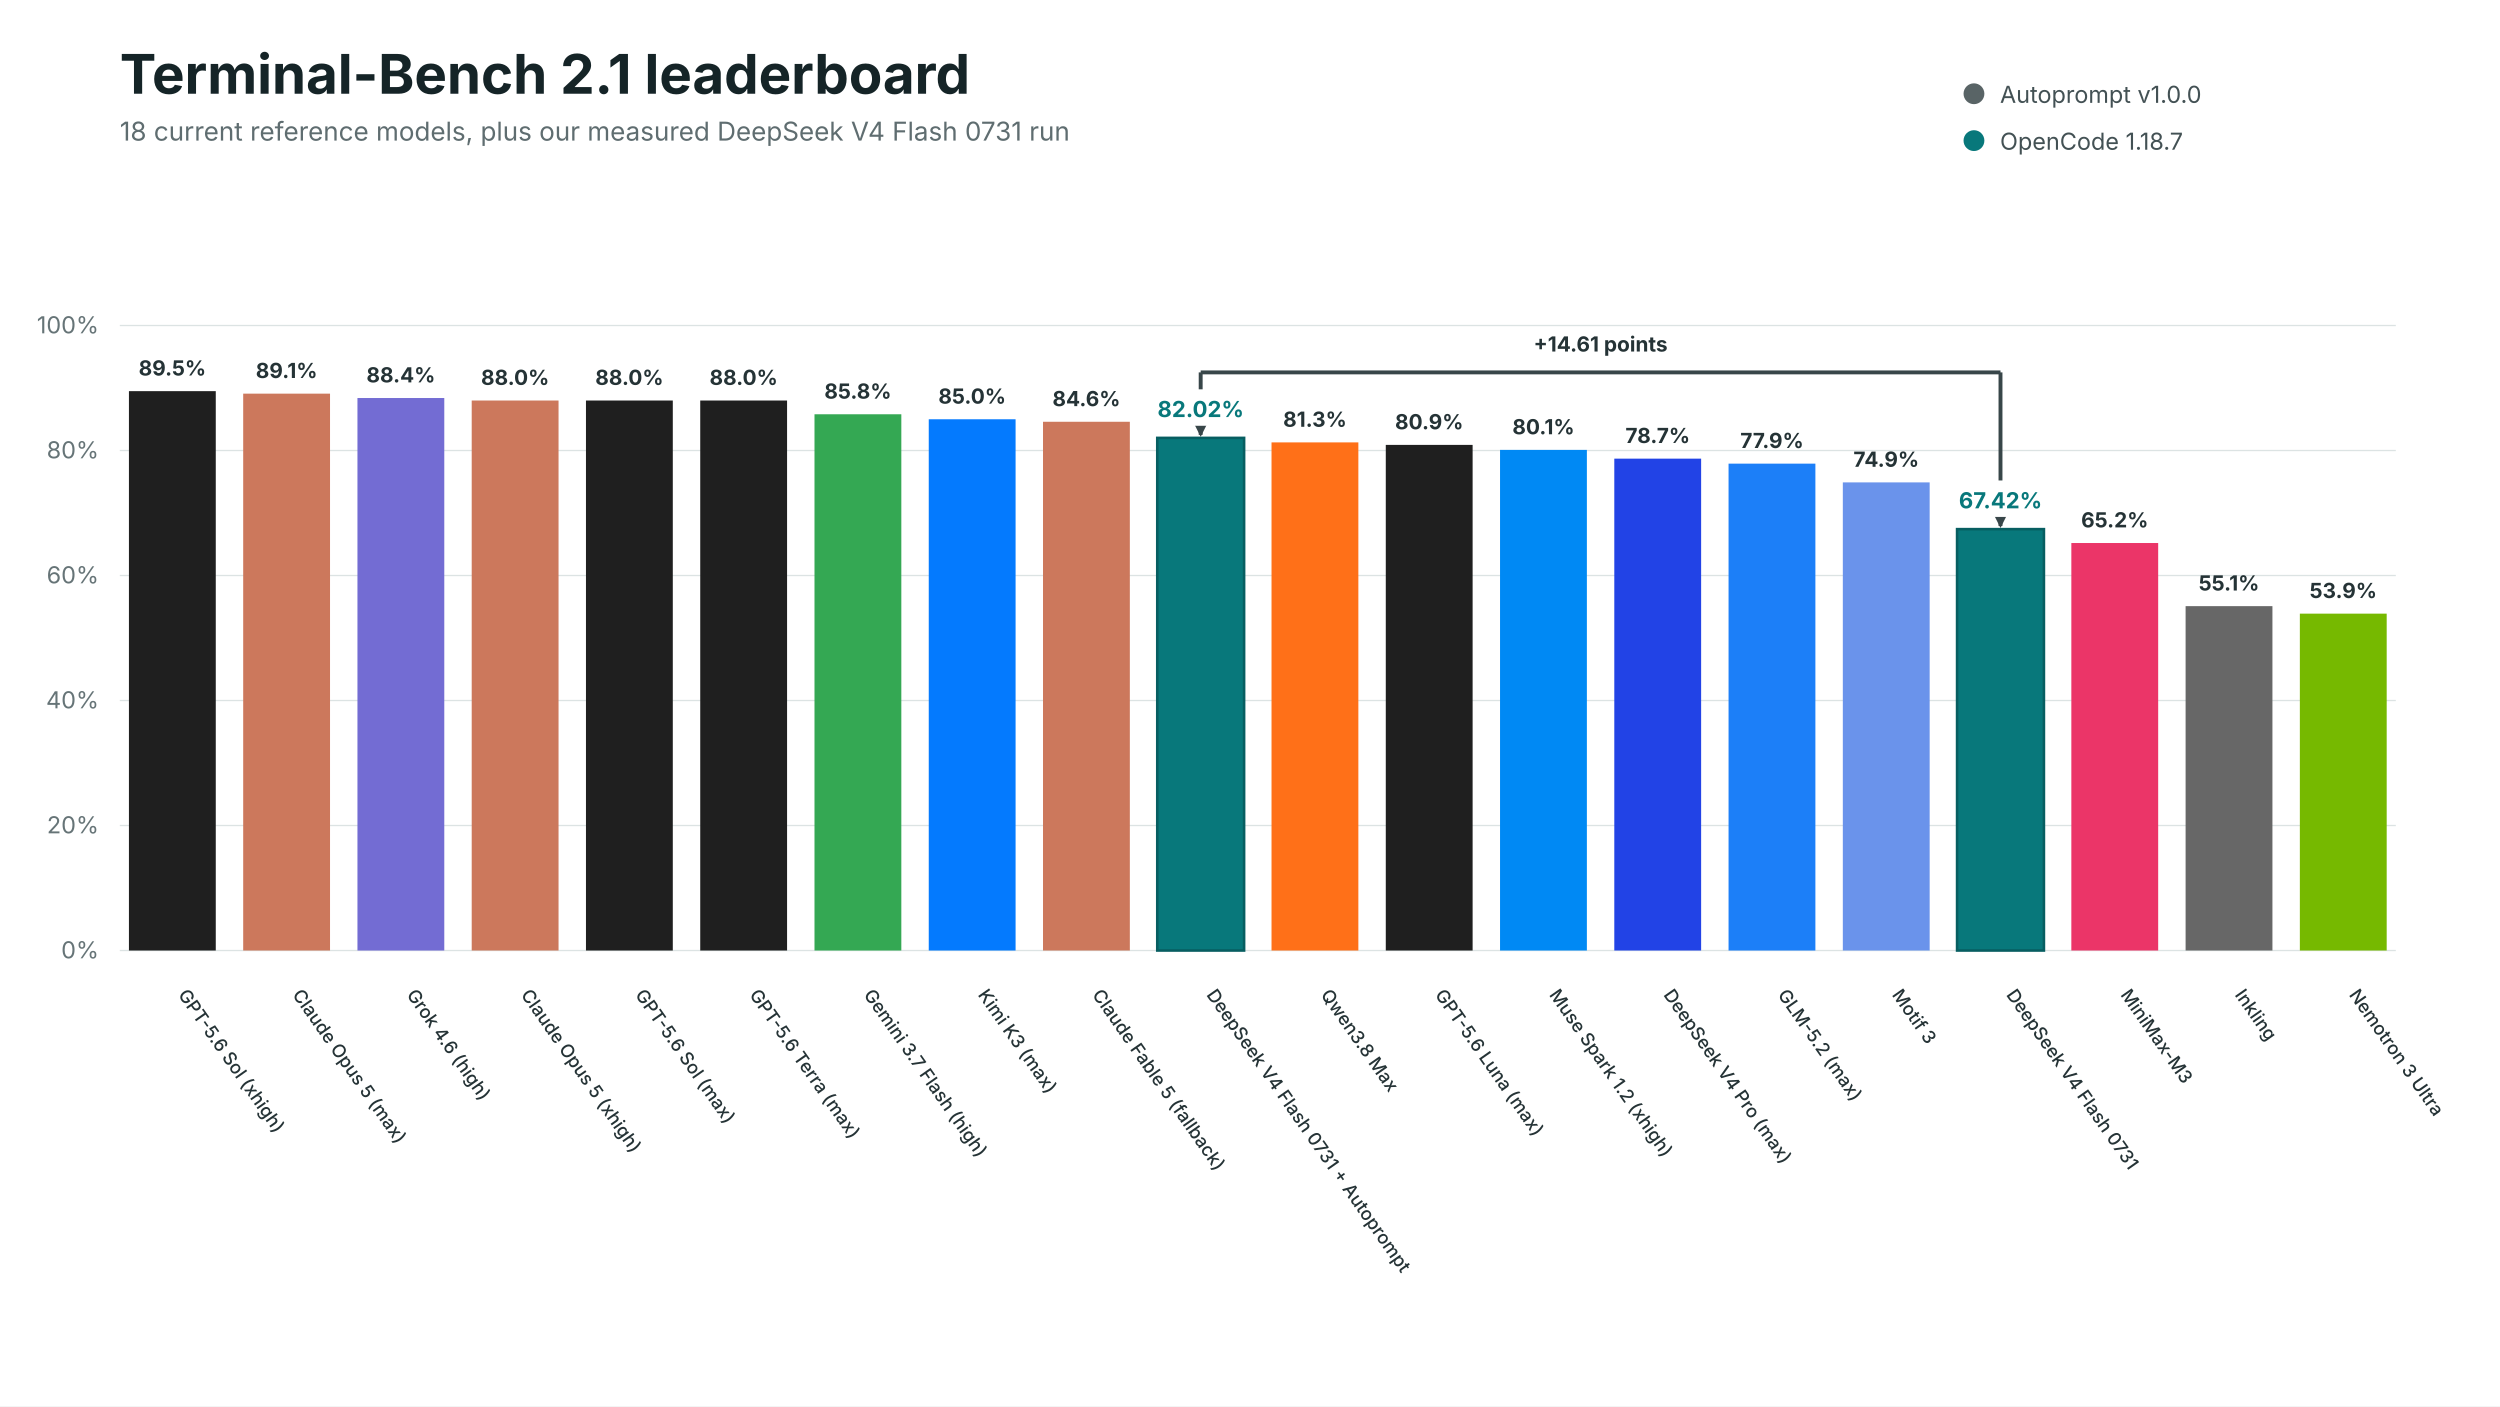
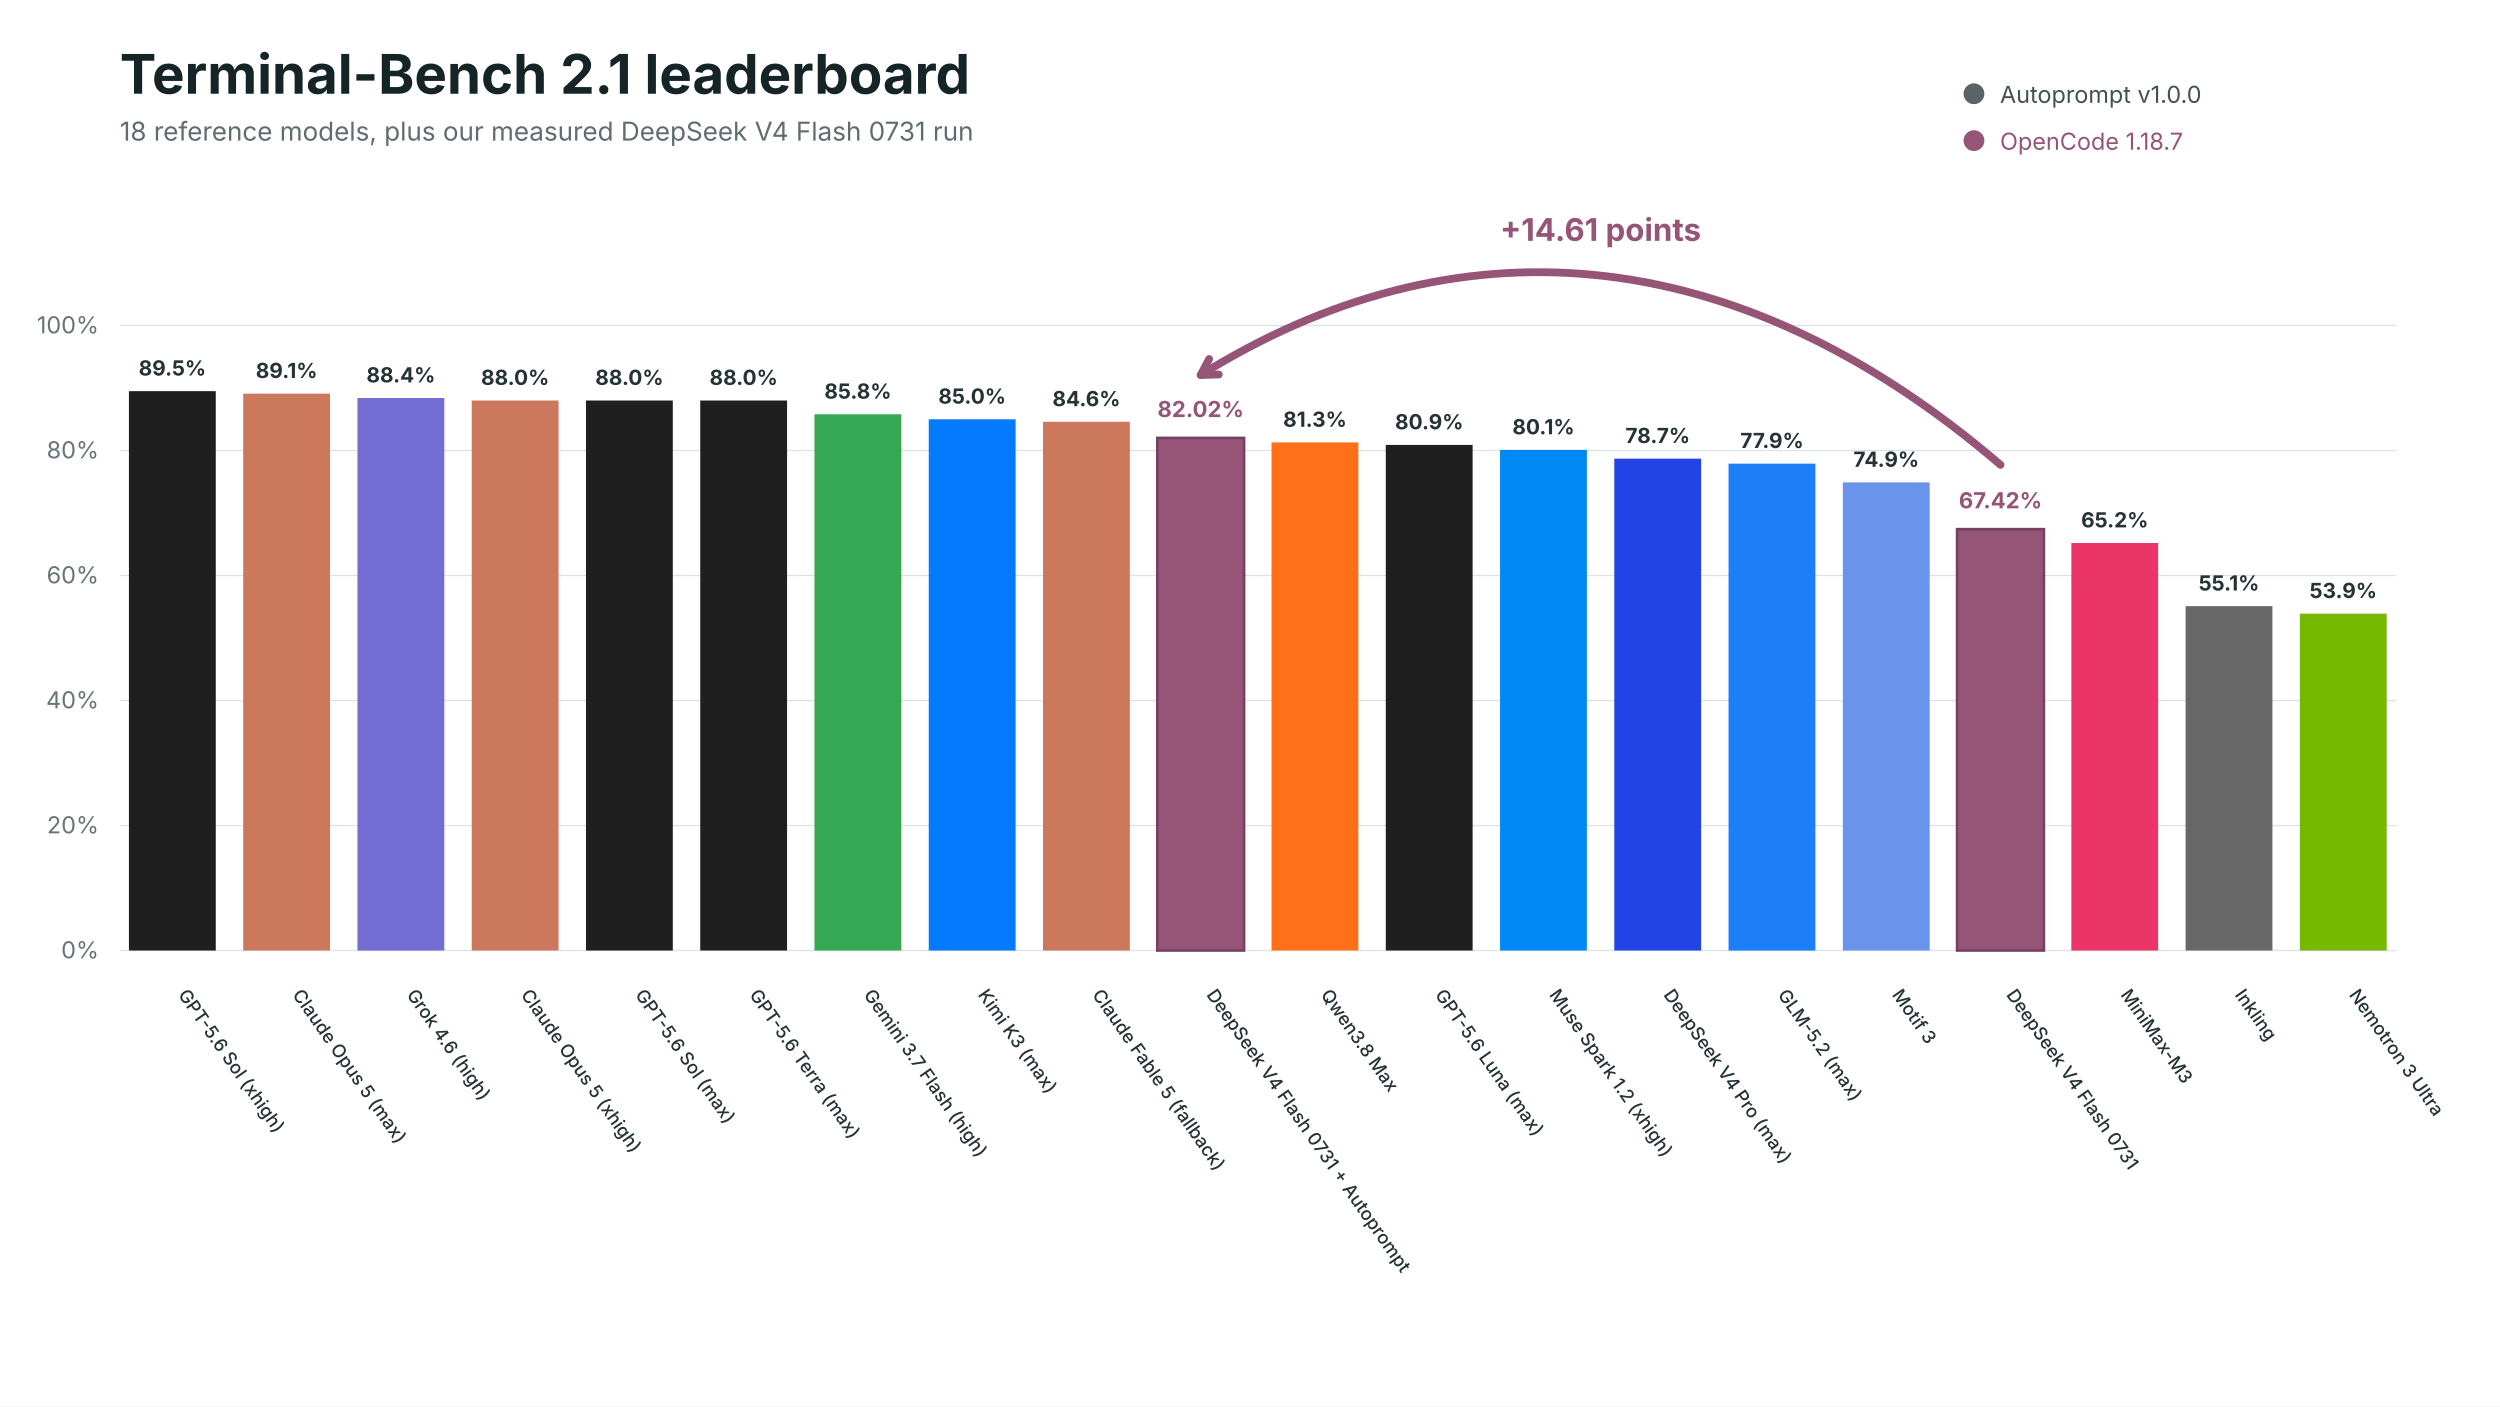
<svg xmlns="http://www.w3.org/2000/svg" viewBox="0 0 1920 1080" role="img" aria-labelledby="title desc">
  <defs>
-     <marker id="arrow" markerWidth="12" markerHeight="12" refX="10.5" refY="6" orient="auto" markerUnits="userSpaceOnUse">
-       <path d="M0 0L12 6L0 12Z" fill="#384649" />
+     <marker id="arrow" markerWidth="24" markerHeight="24" refX="18" refY="12" orient="auto" markerUnits="userSpaceOnUse">
+       <path d="M6 5L18 12L6 19" fill="none" stroke="#965477" stroke-width="6" stroke-linecap="round" stroke-linejoin="round" />
    </marker>
-     <style>text{font-family:Inter,-apple-system,BlinkMacSystemFont,"Segoe UI","Noto Sans","Microsoft YaHei","Malgun Gothic","Noto Sans Arabic",sans-serif}.grid{stroke:#dce3e3;stroke-width:1}.tick{fill:#667477;font-size:18px}.model{fill:#253336;font-size:14px;font-weight:550}.value{fill:#253336;font-size:16px;font-weight:700}.measured-value{fill:#08787b;font-size:17px;font-weight:750}.measured-inside{fill:#ffffff;font-size:17px;font-weight:750}.legend{fill:#435154;font-size:18px}.source{fill:#738083;font-size:15px}.title{fill:#152427;font-size:42px;font-weight:720}.subtitle{fill:#5f6d70;font-size:20px}</style>
+     <style>text{font-family:Inter,-apple-system,BlinkMacSystemFont,"Segoe UI","Noto Sans","Microsoft YaHei","Malgun Gothic","Noto Sans Arabic",sans-serif}.grid{stroke:#dce3e3;stroke-width:1}.tick{fill:#667477;font-size:18px}.model{fill:#253336;font-size:14px;font-weight:550}.value{fill:#253336;font-size:16px;font-weight:700}.measured-value{fill:#965477;font-size:17px;font-weight:750}.measured-inside{fill:#ffffff;font-size:17px;font-weight:750}.legend{fill:#435154;font-size:18px}.source{fill:#738083;font-size:15px}.title{fill:#152427;font-size:42px;font-weight:720}.subtitle{fill:#5f6d70;font-size:20px}</style>
  </defs>
  <rect width="1920" height="1080" fill="#ffffff" />
  <text x="92" y="72" class="title">Terminal-Bench 2.1 leaderboard</text>
-   <text x="92" y="108" class="subtitle">18 current reference models, plus our measured DeepSeek V4 Flash 0731 run</text>
+   <text x="92" y="108" class="subtitle">18 reference models, plus our measured DeepSeek V4 Flash 0731 run</text>
  <circle cx="1516" cy="72" r="8" fill="#596466" />
  <text x="1536" y="79" class="legend">Autoprompt v1.0.0</text>
-   <circle cx="1516" cy="108" r="8" fill="#08787b" />
-   <text x="1536" y="115" class="legend">OpenCode 1.18.7</text>
+   <circle cx="1516" cy="108" r="8" fill="#965477" />
+   <text x="1536" y="115" class="legend" style="fill:#965477">OpenCode 1.18.7</text>
  <line x1="92" y1="730" x2="1840" y2="730" class="grid" />
  <text x="76" y="736" text-anchor="end" class="tick">0%</text>
  <line x1="92" y1="634" x2="1840" y2="634" class="grid" />
  <text x="76" y="640" text-anchor="end" class="tick">20%</text>
  <line x1="92" y1="538" x2="1840" y2="538" class="grid" />
  <text x="76" y="544" text-anchor="end" class="tick">40%</text>
  <line x1="92" y1="442" x2="1840" y2="442" class="grid" />
  <text x="76" y="448" text-anchor="end" class="tick">60%</text>
  <line x1="92" y1="346" x2="1840" y2="346" class="grid" />
  <text x="76" y="352" text-anchor="end" class="tick">80%</text>
  <line x1="92" y1="250" x2="1840" y2="250" class="grid" />
  <text x="76" y="256" text-anchor="end" class="tick">100%</text>
  <rect x="99.02" y="300.40" width="66.69" height="429.60" fill="#1f1f1f" />
  <text x="132.37" y="288.40" text-anchor="middle" class="value">89.5%</text>
  <text transform="translate(136.37 764) rotate(55)" class="model">GPT-5.6 Sol (xhigh)</text>
  <rect x="186.77" y="302.32" width="66.69" height="427.68" fill="#cc785c" />
  <text x="220.12" y="290.32" text-anchor="middle" class="value">89.1%</text>
  <text transform="translate(224.12 764) rotate(55)" class="model">Claude Opus 5 (max)</text>
  <rect x="274.52" y="305.68" width="66.69" height="424.32" fill="#736cd3" />
  <text x="307.87" y="293.68" text-anchor="middle" class="value">88.4%</text>
  <text transform="translate(311.87 764) rotate(55)" class="model">Grok 4.6 (high)</text>
  <rect x="362.27" y="307.60" width="66.69" height="422.40" fill="#cc785c" />
  <text x="395.62" y="295.60" text-anchor="middle" class="value">88.0%</text>
  <text transform="translate(399.62 764) rotate(55)" class="model">Claude Opus 5 (xhigh)</text>
  <rect x="450.02" y="307.60" width="66.69" height="422.40" fill="#1f1f1f" />
  <text x="483.37" y="295.60" text-anchor="middle" class="value">88.0%</text>
  <text transform="translate(487.37 764) rotate(55)" class="model">GPT-5.6 Sol (max)</text>
  <rect x="537.78" y="307.60" width="66.69" height="422.40" fill="#1f1f1f" />
  <text x="571.12" y="295.60" text-anchor="middle" class="value">88.0%</text>
  <text transform="translate(575.12 764) rotate(55)" class="model">GPT-5.6 Terra (max)</text>
  <rect x="625.53" y="318.16" width="66.69" height="411.84" fill="#34a853" />
  <text x="658.87" y="306.16" text-anchor="middle" class="value">85.8%</text>
  <text transform="translate(662.87 764) rotate(55)" class="model">Gemini 3.7 Flash (high)</text>
  <rect x="713.28" y="322.00" width="66.69" height="408.00" fill="#047afe" />
  <text x="746.62" y="310.00" text-anchor="middle" class="value">85.0%</text>
  <text transform="translate(750.62 764) rotate(55)" class="model">Kimi K3 (max)</text>
  <rect x="801.03" y="323.92" width="66.69" height="406.08" fill="#cc785c" />
  <text x="834.37" y="311.92" text-anchor="middle" class="value">84.6%</text>
  <text transform="translate(838.37 764) rotate(55)" class="model">Claude Fable 5 (fallback)</text>
-   <rect x="888.78" y="336.30" width="66.69" height="393.70" fill="#08787b" stroke="#075e61" stroke-width="2" />
+   <rect x="888.78" y="336.30" width="66.69" height="393.70" fill="#965477" stroke="#754064" stroke-width="2" />
  <text transform="translate(926.12 764) rotate(55)" class="model">DeepSeek V4 Flash 0731 + Autoprompt</text>
  <rect x="976.53" y="339.76" width="66.69" height="390.24" fill="#ff7018" />
  <text x="1009.88" y="327.76" text-anchor="middle" class="value">81.3%</text>
  <text transform="translate(1013.88 764) rotate(55)" class="model">Qwen3.8 Max</text>
  <rect x="1064.28" y="341.68" width="66.69" height="388.32" fill="#1f1f1f" />
  <text x="1097.63" y="329.68" text-anchor="middle" class="value">80.9%</text>
  <text transform="translate(1101.63 764) rotate(55)" class="model">GPT-5.6 Luna (max)</text>
  <rect x="1152.03" y="345.52" width="66.69" height="384.48" fill="#0089f4" />
  <text x="1185.38" y="333.52" text-anchor="middle" class="value">80.1%</text>
  <text transform="translate(1189.38 764) rotate(55)" class="model">Muse Spark 1.2 (xhigh)</text>
  <rect x="1239.78" y="352.24" width="66.69" height="377.76" fill="#2243e6" />
  <text x="1273.13" y="340.24" text-anchor="middle" class="value">78.7%</text>
  <text transform="translate(1277.13 764) rotate(55)" class="model">DeepSeek V4 Pro (max)</text>
  <rect x="1327.53" y="356.08" width="66.69" height="373.92" fill="#1c7ff8" />
  <text x="1360.88" y="344.08" text-anchor="middle" class="value">77.9%</text>
  <text transform="translate(1364.88 764) rotate(55)" class="model">GLM-5.2 (max)</text>
  <rect x="1415.29" y="370.48" width="66.69" height="359.52" fill="#6a93eb" />
  <text x="1448.63" y="358.48" text-anchor="middle" class="value">74.9%</text>
  <text transform="translate(1452.63 764) rotate(55)" class="model">Motif 3</text>
-   <rect x="1503.04" y="406.38" width="66.69" height="323.62" fill="#08787b" stroke="#075e61" stroke-width="2" />
+   <rect x="1503.04" y="406.38" width="66.69" height="323.62" fill="#965477" stroke="#754064" stroke-width="2" />
  <text transform="translate(1540.38 764) rotate(55)" class="model">DeepSeek V4 Flash 0731</text>
  <rect x="1590.79" y="417.04" width="66.69" height="312.96" fill="#eb3568" />
  <text x="1624.13" y="405.04" text-anchor="middle" class="value">65.2%</text>
  <text transform="translate(1628.13 764) rotate(55)" class="model">MiniMax-M3</text>
  <rect x="1678.54" y="465.52" width="66.69" height="264.48" fill="#676767" />
  <text x="1711.88" y="453.52" text-anchor="middle" class="value">55.1%</text>
  <text transform="translate(1715.88 764) rotate(55)" class="model">Inkling</text>
  <rect x="1766.29" y="471.28" width="66.69" height="258.72" fill="#76b900" />
  <text x="1799.63" y="459.28" text-anchor="middle" class="value">53.9%</text>
  <text transform="translate(1803.63 764) rotate(55)" class="model">Nemotron 3 Ultra</text>
-   <path d="M922.12 286 H1536.38" fill="none" stroke="#384649" stroke-width="3" />
-   <path d="M922.12 286 V334" fill="none" stroke="#384649" stroke-width="3" marker-end="url(#arrow)" />
-   <path d="M1536.38 286 V404" fill="none" stroke="#384649" stroke-width="3" marker-end="url(#arrow)" />
-   <text x="1229.25" y="270" text-anchor="middle" class="value">+14.61 points</text>
+   <path d="M1536.38 357 C1330 180 1115 168 922.12 288" fill="none" stroke="#965477" stroke-width="6" stroke-linecap="round" marker-end="url(#arrow)" />
+   <text x="1229.25" y="185" text-anchor="middle" class="value" style="fill:#965477;font-size:24px">+14.61 points</text>
  <rect x="886" y="299" width="72" height="28" fill="#ffffff" />
-   <text x="922.12" y="320.30" text-anchor="middle" class="measured-value">82.02%</text>
+   <text x="922.12" y="320.30" text-anchor="middle" class="measured-value" style="fill:#965477">82.02%</text>
  <rect x="1500" y="369" width="73" height="28" fill="#ffffff" />
  <text x="1536.38" y="390.38" text-anchor="middle" class="measured-value">67.42%</text>
</svg>
